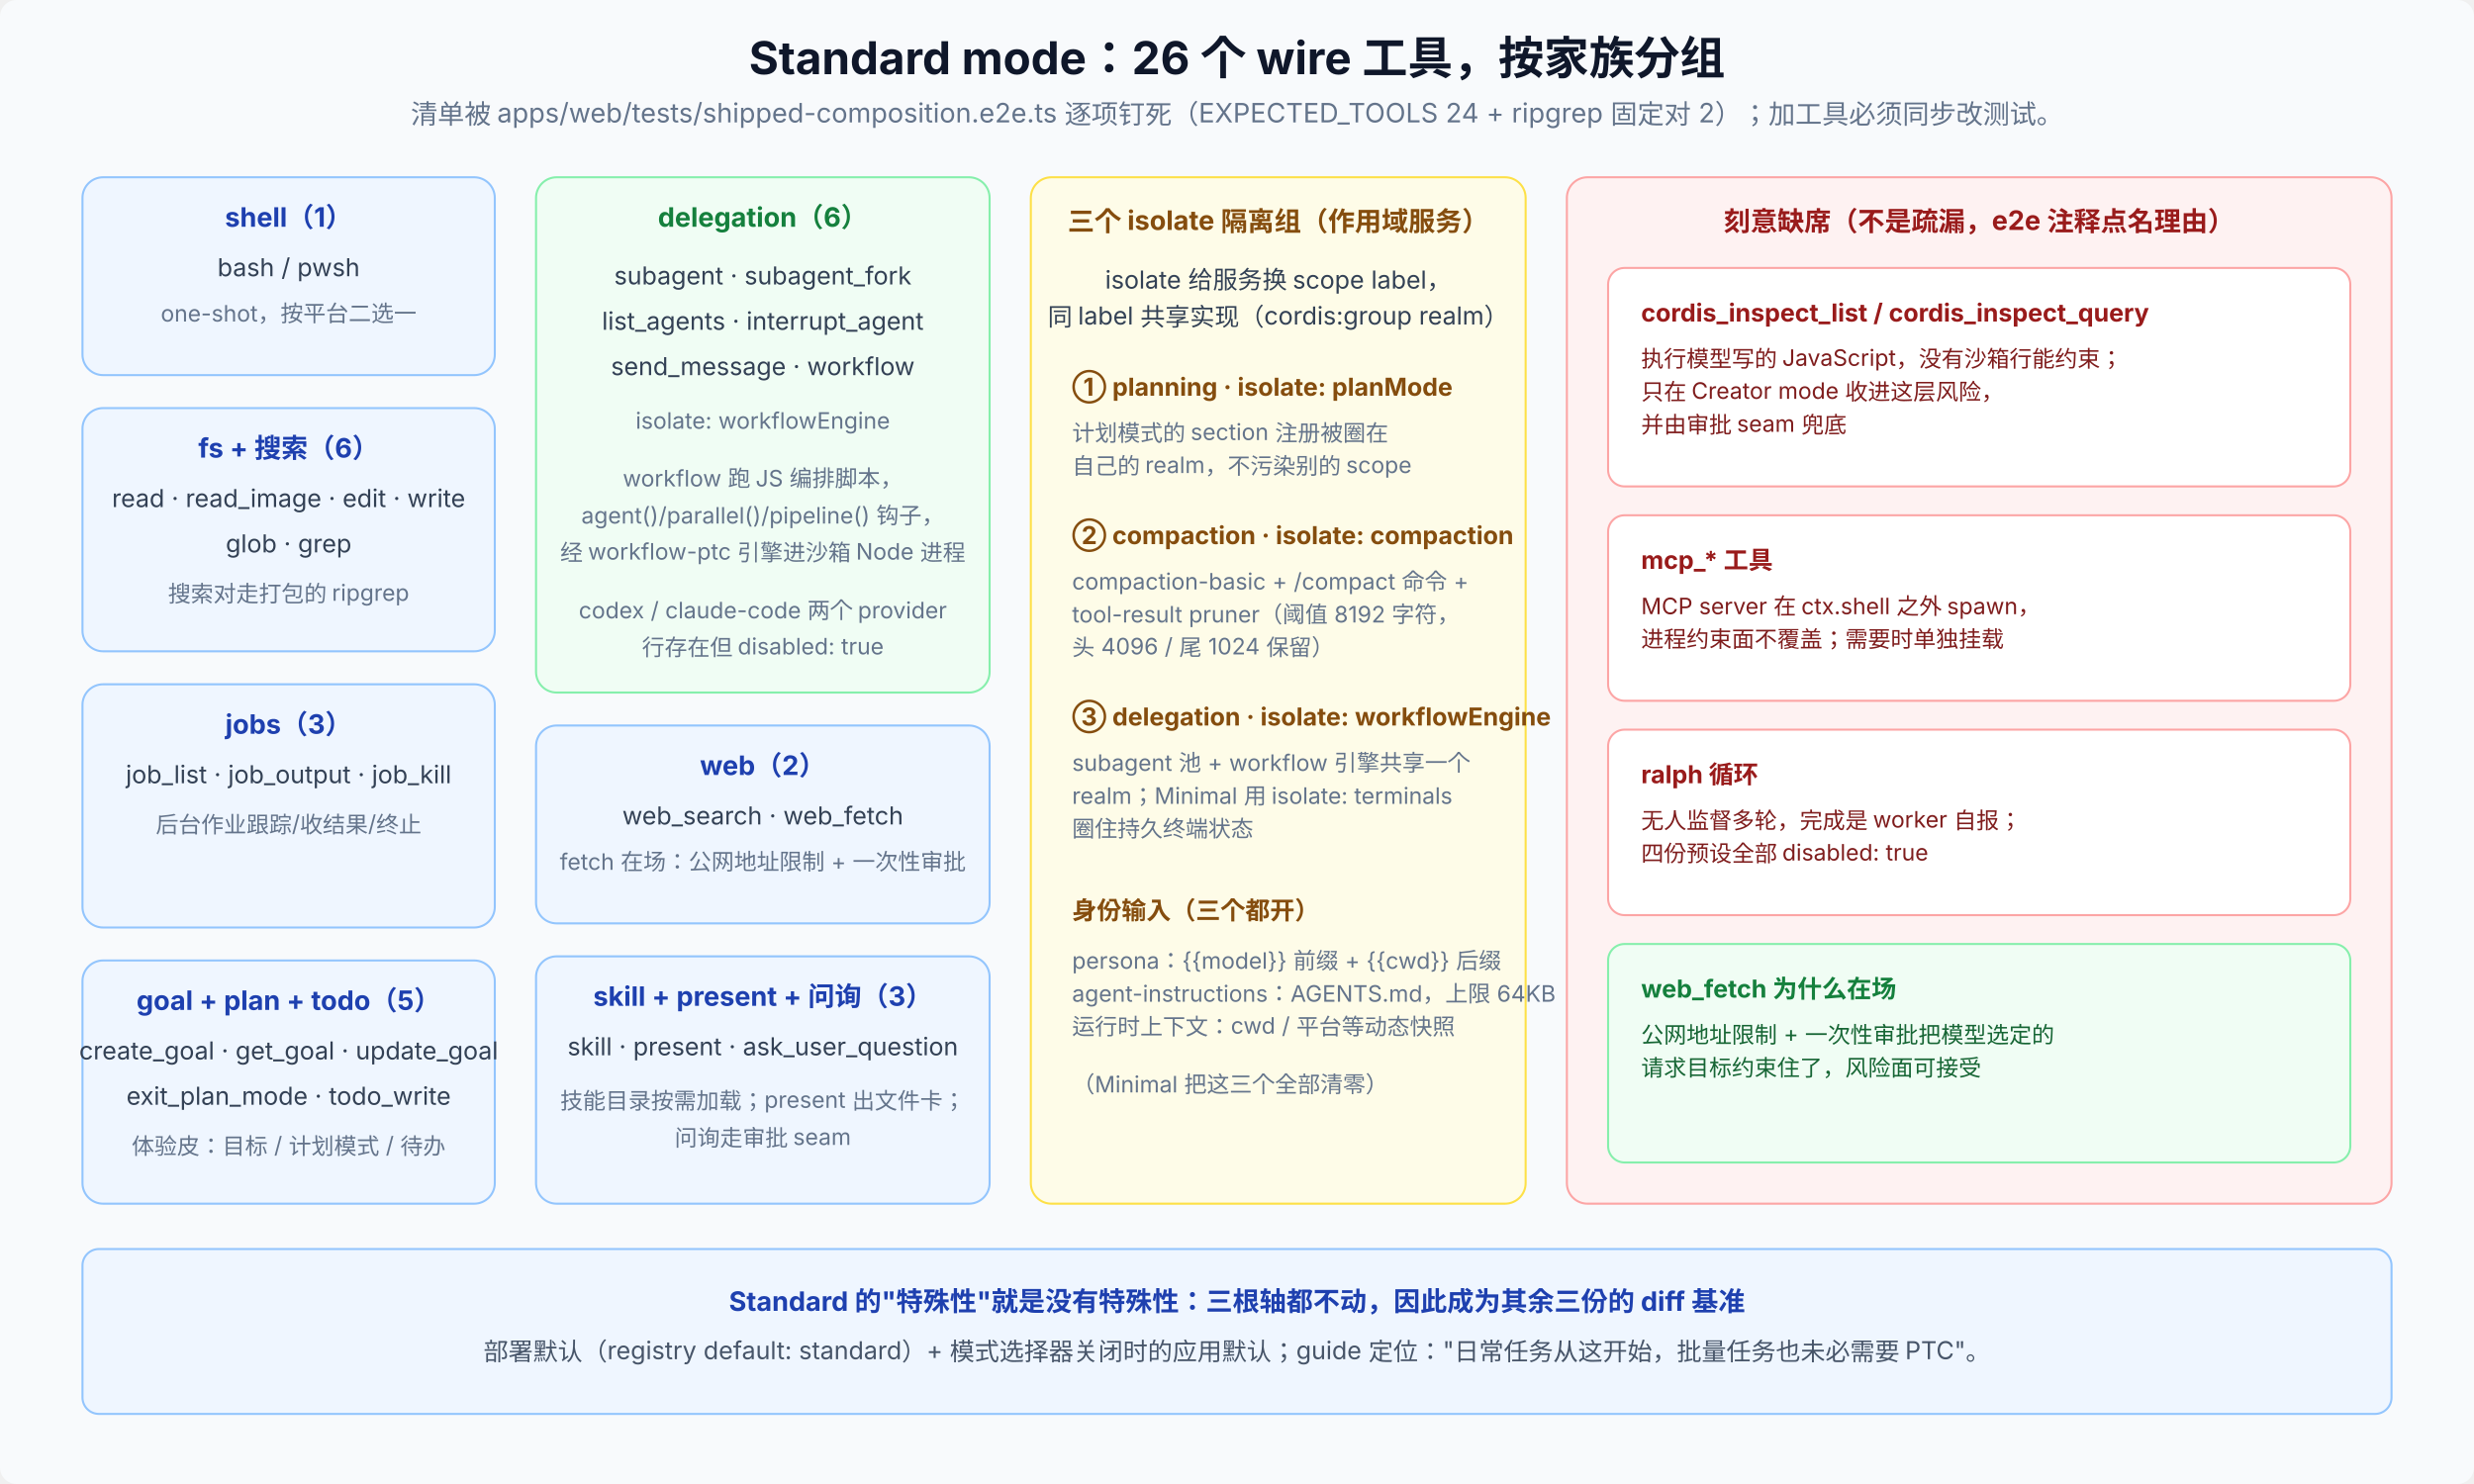
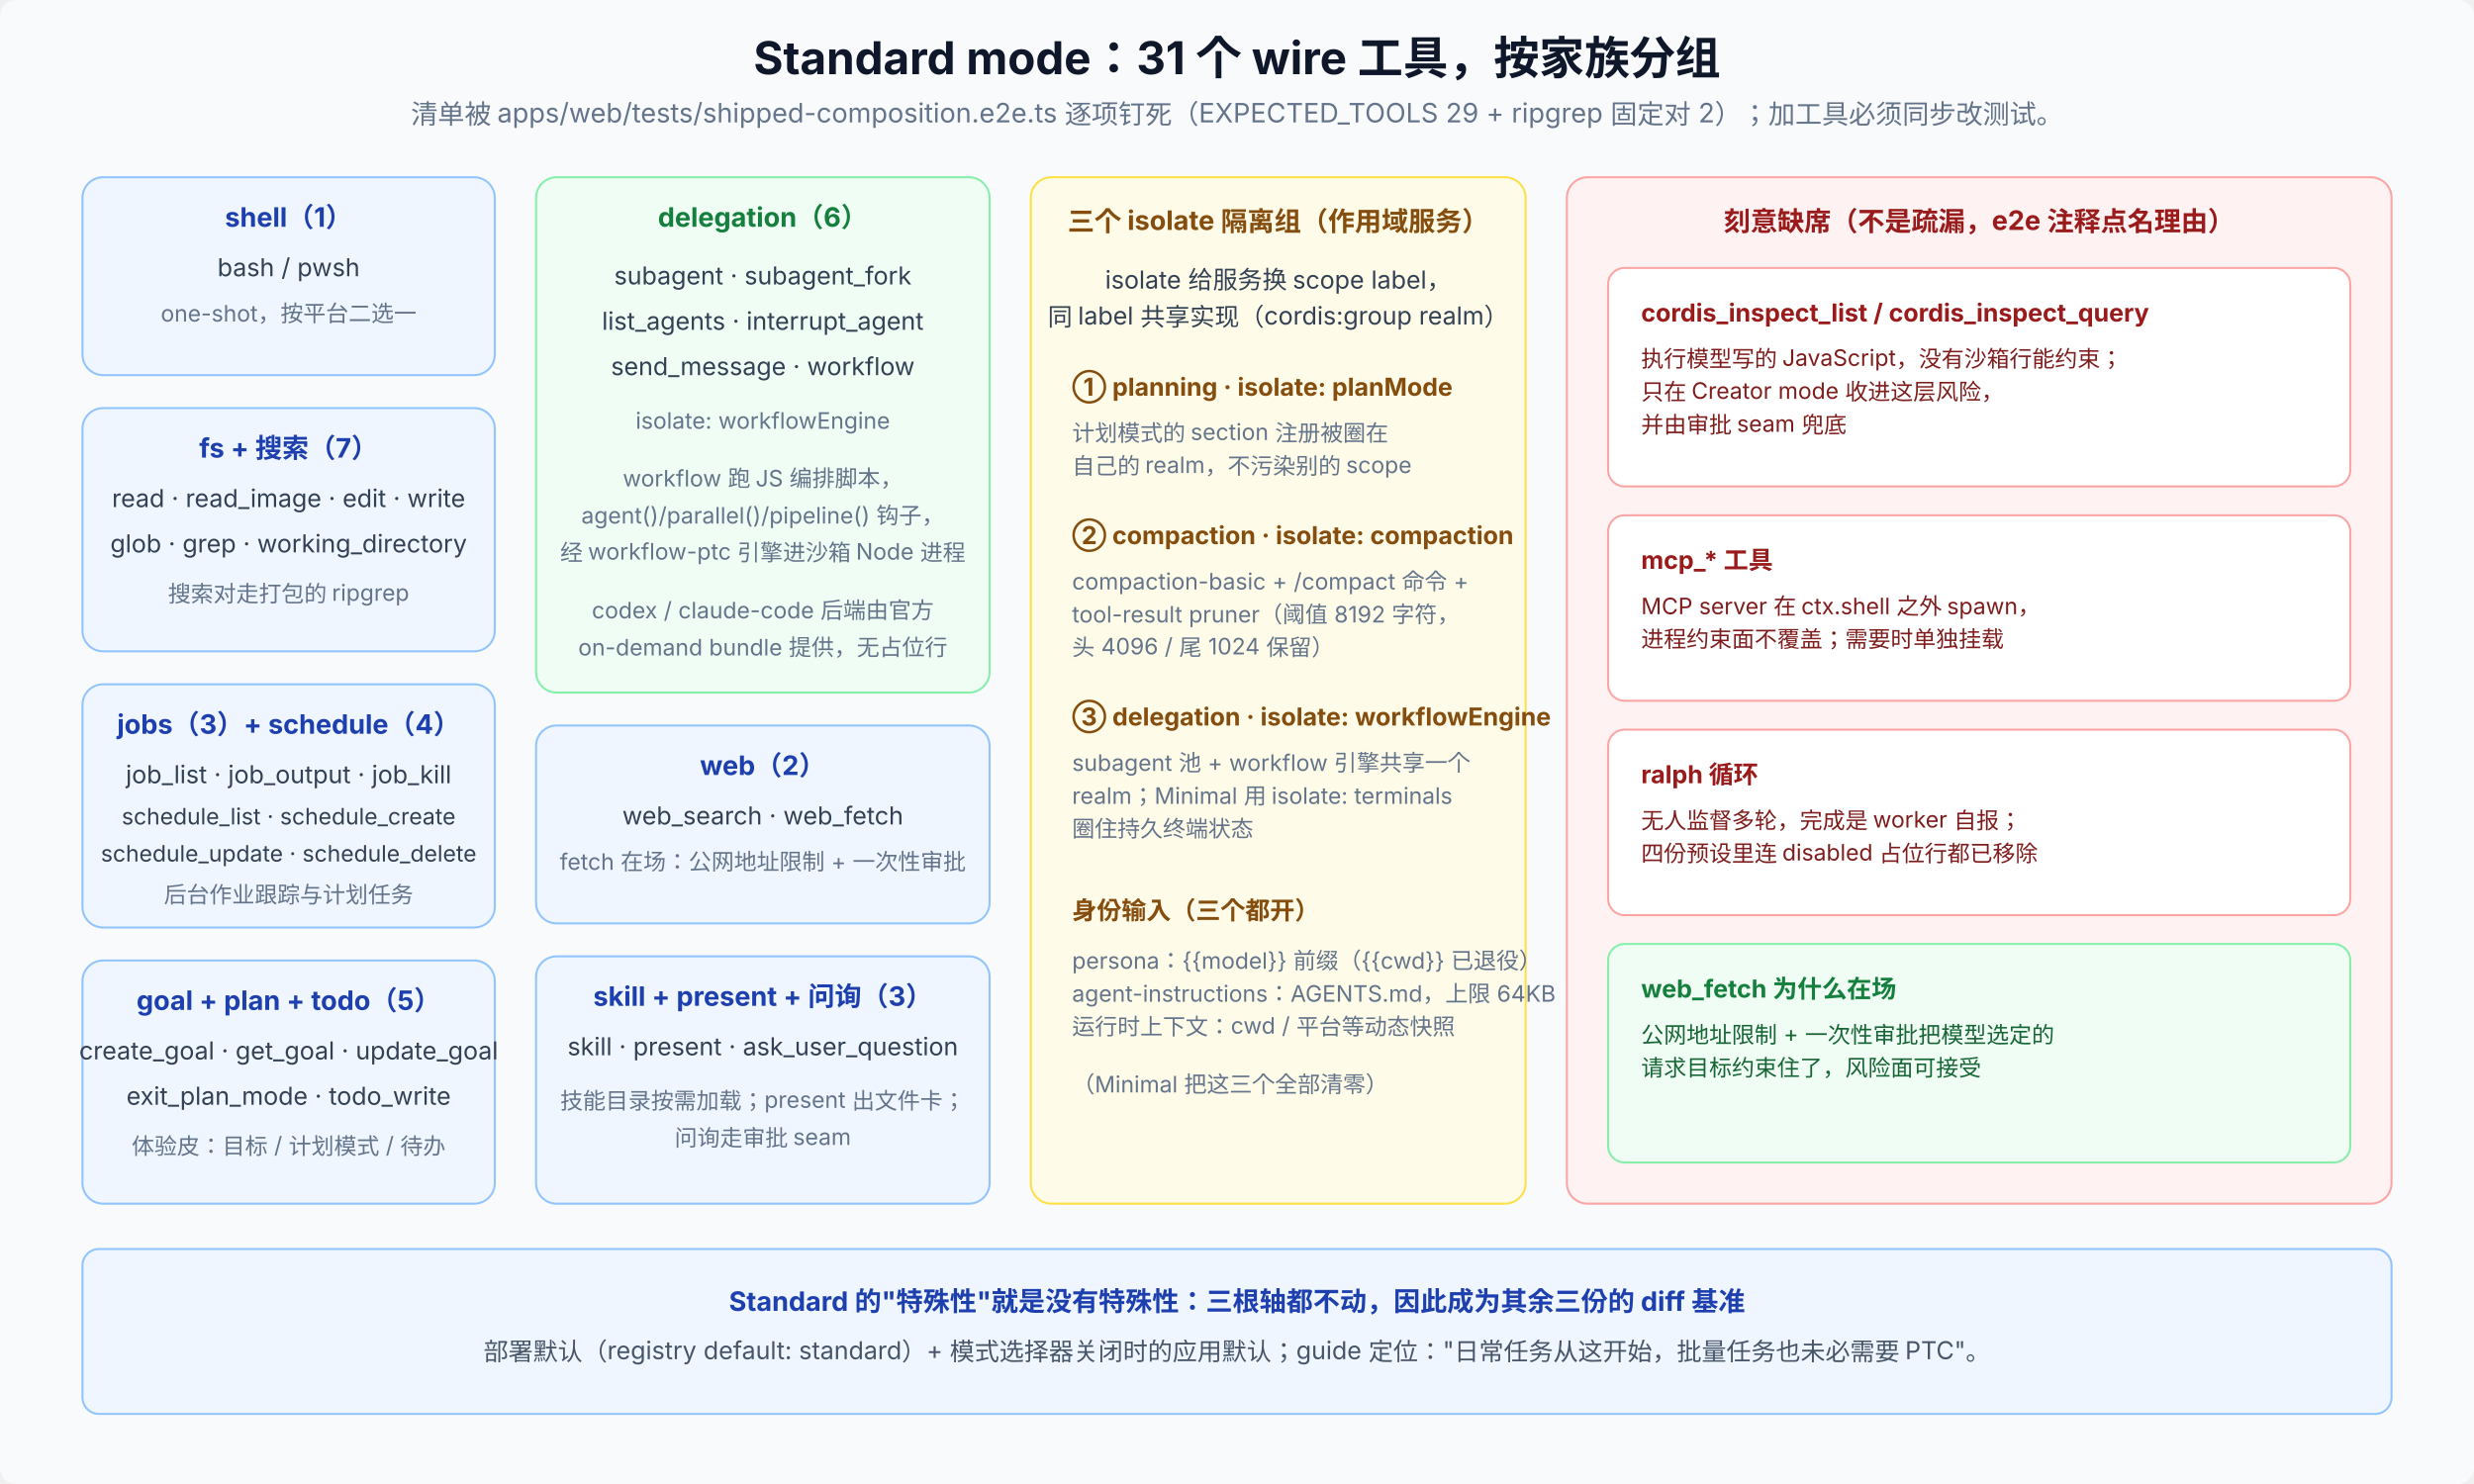
<svg xmlns="http://www.w3.org/2000/svg" viewBox="0 0 1200 720" font-family="system-ui, -apple-system, 'PingFang SC', 'Noto Sans SC', sans-serif" font-size="12" letter-spacing="0">
  <rect width="1200" height="720" rx="8" fill="#f8fafc" />
-   <text x="600" y="36" text-anchor="middle" font-size="22" font-weight="700" fill="#0f172a">Standard mode：26 个 wire 工具，按家族分组</text>
-   <text x="600" y="60" text-anchor="middle" font-size="13" fill="#64748b">清单被 apps/web/tests/shipped-composition.e2e.ts 逐项钉死（EXPECTED_TOOLS 24 + ripgrep 固定对 2）；加工具必须同步改测试。</text>
+   <text x="600" y="36" text-anchor="middle" font-size="22" font-weight="700" fill="#0f172a">Standard mode：31 个 wire 工具，按家族分组</text>
+   <text x="600" y="60" text-anchor="middle" font-size="13" fill="#64748b">清单被 apps/web/tests/shipped-composition.e2e.ts 逐项钉死（EXPECTED_TOOLS 29 + ripgrep 固定对 2）；加工具必须同步改测试。</text>
  <rect x="40" y="86" width="200" height="96" rx="10" fill="#eff6ff" stroke="#93c5fd" />
  <text x="140" y="110" text-anchor="middle" font-size="13" font-weight="700" fill="#1e40af">shell（1）</text>
  <text x="140" y="134" text-anchor="middle" font-size="12" fill="#334155">bash / pwsh</text>
  <text x="140" y="156" text-anchor="middle" font-size="11" fill="#64748b">one-shot，按平台二选一</text>
  <rect x="40" y="198" width="200" height="118" rx="10" fill="#eff6ff" stroke="#93c5fd" />
-   <text x="140" y="222" text-anchor="middle" font-size="13" font-weight="700" fill="#1e40af">fs + 搜索（6）</text>
+   <text x="140" y="222" text-anchor="middle" font-size="13" font-weight="700" fill="#1e40af">fs + 搜索（7）</text>
  <text x="140" y="246" text-anchor="middle" font-size="12" fill="#334155">read · read_image · edit · write</text>
-   <text x="140" y="268" text-anchor="middle" font-size="12" fill="#334155">glob · grep</text>
+   <text x="140" y="268" text-anchor="middle" font-size="12" fill="#334155">glob · grep · working_directory</text>
  <text x="140" y="292" text-anchor="middle" font-size="11" fill="#64748b">搜索对走打包的 ripgrep</text>
  <rect x="40" y="332" width="200" height="118" rx="10" fill="#eff6ff" stroke="#93c5fd" />
-   <text x="140" y="356" text-anchor="middle" font-size="13" font-weight="700" fill="#1e40af">jobs（3）</text>
+   <text x="140" y="356" text-anchor="middle" font-size="13" font-weight="700" fill="#1e40af">jobs（3）+ schedule（4）</text>
  <text x="140" y="380" text-anchor="middle" font-size="12" fill="#334155">job_list · job_output · job_kill</text>
-   <text x="140" y="404" text-anchor="middle" font-size="11" fill="#64748b">后台作业跟踪/收结果/终止</text>
+   <text x="140" y="400" text-anchor="middle" font-size="11" fill="#334155">schedule_list · schedule_create</text>
+   <text x="140" y="418" text-anchor="middle" font-size="11" fill="#334155">schedule_update · schedule_delete</text>
+   <text x="140" y="438" text-anchor="middle" font-size="11" fill="#64748b">后台作业跟踪与计划任务</text>
  <rect x="40" y="466" width="200" height="118" rx="10" fill="#eff6ff" stroke="#93c5fd" />
  <text x="140" y="490" text-anchor="middle" font-size="13" font-weight="700" fill="#1e40af">goal + plan + todo（5）</text>
  <text x="140" y="514" text-anchor="middle" font-size="12" fill="#334155">create_goal · get_goal · update_goal</text>
  <text x="140" y="536" text-anchor="middle" font-size="12" fill="#334155">exit_plan_mode · todo_write</text>
  <text x="140" y="560" text-anchor="middle" font-size="11" fill="#64748b">体验皮：目标 / 计划模式 / 待办</text>
  <rect x="260" y="86" width="220" height="250" rx="10" fill="#f0fdf4" stroke="#86efac" />
  <text x="370" y="110" text-anchor="middle" font-size="13" font-weight="700" fill="#15803d">delegation（6）</text>
  <text x="370" y="138" text-anchor="middle" font-size="12" fill="#334155">subagent · subagent_fork</text>
  <text x="370" y="160" text-anchor="middle" font-size="12" fill="#334155">list_agents · interrupt_agent</text>
  <text x="370" y="182" text-anchor="middle" font-size="12" fill="#334155">send_message · workflow</text>
  <text x="370" y="208" text-anchor="middle" font-size="11" fill="#64748b">isolate: workflowEngine</text>
  <text x="370" y="236" text-anchor="middle" font-size="11" fill="#64748b">workflow 跑 JS 编排脚本，</text>
  <text x="370" y="254" text-anchor="middle" font-size="11" fill="#64748b">agent()/parallel()/pipeline() 钩子，</text>
  <text x="370" y="272" text-anchor="middle" font-size="11" fill="#64748b">经 workflow-ptc 引擎进沙箱 Node 进程</text>
-   <text x="370" y="300" text-anchor="middle" font-size="11" fill="#64748b">codex / claude-code 两个 provider</text>
-   <text x="370" y="318" text-anchor="middle" font-size="11" fill="#64748b">行存在但 disabled: true</text>
+   <text x="370" y="300" text-anchor="middle" font-size="11" fill="#64748b">codex / claude-code 后端由官方</text>
+   <text x="370" y="318" text-anchor="middle" font-size="11" fill="#64748b">on-demand bundle 提供，无占位行</text>
  <rect x="260" y="352" width="220" height="96" rx="10" fill="#eff6ff" stroke="#93c5fd" />
  <text x="370" y="376" text-anchor="middle" font-size="13" font-weight="700" fill="#1e40af">web（2）</text>
  <text x="370" y="400" text-anchor="middle" font-size="12" fill="#334155">web_search · web_fetch</text>
  <text x="370" y="422" text-anchor="middle" font-size="11" fill="#64748b">fetch 在场：公网地址限制 + 一次性审批</text>
  <rect x="260" y="464" width="220" height="120" rx="10" fill="#eff6ff" stroke="#93c5fd" />
  <text x="370" y="488" text-anchor="middle" font-size="13" font-weight="700" fill="#1e40af">skill + present + 问询（3）</text>
  <text x="370" y="512" text-anchor="middle" font-size="12" fill="#334155">skill · present · ask_user_question</text>
  <text x="370" y="538" text-anchor="middle" font-size="11" fill="#64748b">技能目录按需加载；present 出文件卡；</text>
  <text x="370" y="556" text-anchor="middle" font-size="11" fill="#64748b">问询走审批 seam</text>
  <rect x="500" y="86" width="240" height="498" rx="10" fill="#fefce8" stroke="#fde047" />
  <text x="620" y="112" text-anchor="middle" font-size="13" font-weight="700" fill="#854d0e">三个 isolate 隔离组（作用域服务）</text>
  <text x="620" y="140" text-anchor="middle" font-size="12" fill="#334155">isolate 给服务换 scope label，</text>
  <text x="620" y="158" text-anchor="middle" font-size="12" fill="#334155">同 label 共享实现（cordis:group realm）</text>
  <text x="520" y="192" font-size="12" font-weight="700" fill="#854d0e">① planning · isolate: planMode</text>
  <text x="520" y="214" font-size="11" fill="#64748b">计划模式的 section 注册被圈在</text>
  <text x="520" y="230" font-size="11" fill="#64748b">自己的 realm，不污染别的 scope</text>
  <text x="520" y="264" font-size="12" font-weight="700" fill="#854d0e">② compaction · isolate: compaction</text>
  <text x="520" y="286" font-size="11" fill="#64748b">compaction-basic + /compact 命令 +</text>
  <text x="520" y="302" font-size="11" fill="#64748b">tool-result pruner（阈值 8192 字符，</text>
  <text x="520" y="318" font-size="11" fill="#64748b">头 4096 / 尾 1024 保留）</text>
  <text x="520" y="352" font-size="12" font-weight="700" fill="#854d0e">③ delegation · isolate: workflowEngine</text>
  <text x="520" y="374" font-size="11" fill="#64748b">subagent 池 + workflow 引擎共享一个</text>
  <text x="520" y="390" font-size="11" fill="#64748b">realm；Minimal 用 isolate: terminals</text>
  <text x="520" y="406" font-size="11" fill="#64748b">圈住持久终端状态</text>
  <text x="520" y="446" font-size="12" font-weight="700" fill="#854d0e">身份输入（三个都开）</text>
-   <text x="520" y="470" font-size="11" fill="#64748b">persona：{{model}} 前缀 + {{cwd}} 后缀</text>
+   <text x="520" y="470" font-size="11" fill="#64748b">persona：{{model}} 前缀（{{cwd}} 已退役）</text>
  <text x="520" y="486" font-size="11" fill="#64748b">agent-instructions：AGENTS.md，上限 64KB</text>
  <text x="520" y="502" font-size="11" fill="#64748b">运行时上下文：cwd / 平台等动态快照</text>
  <text x="520" y="530" font-size="11" fill="#64748b">（Minimal 把这三个全部清零）</text>
  <rect x="760" y="86" width="400" height="498" rx="10" fill="#fef2f2" stroke="#fca5a5" />
  <text x="960" y="112" text-anchor="middle" font-size="13" font-weight="700" fill="#991b1b">刻意缺席（不是疏漏，e2e 注释点名理由）</text>
  <rect x="780" y="130" width="360" height="106" rx="8" fill="#fff" stroke="#fca5a5" />
  <text x="796" y="156" font-size="12" font-weight="700" fill="#991b1b">cordis_inspect_list / cordis_inspect_query</text>
  <text x="796" y="178" font-size="11" fill="#7f1d1d">执行模型写的 JavaScript，没有沙箱行能约束；</text>
  <text x="796" y="194" font-size="11" fill="#7f1d1d">只在 Creator mode 收进这层风险，</text>
  <text x="796" y="210" font-size="11" fill="#7f1d1d">并由审批 seam 兜底</text>
  <rect x="780" y="250" width="360" height="90" rx="8" fill="#fff" stroke="#fca5a5" />
  <text x="796" y="276" font-size="12" font-weight="700" fill="#991b1b">mcp_* 工具</text>
  <text x="796" y="298" font-size="11" fill="#7f1d1d">MCP server 在 ctx.shell 之外 spawn，</text>
  <text x="796" y="314" font-size="11" fill="#7f1d1d">进程约束面不覆盖；需要时单独挂载</text>
  <rect x="780" y="354" width="360" height="90" rx="8" fill="#fff" stroke="#fca5a5" />
  <text x="796" y="380" font-size="12" font-weight="700" fill="#991b1b">ralph 循环</text>
  <text x="796" y="402" font-size="11" fill="#7f1d1d">无人监督多轮，完成是 worker 自报；</text>
-   <text x="796" y="418" font-size="11" fill="#7f1d1d">四份预设全部 disabled: true</text>
+   <text x="796" y="418" font-size="11" fill="#7f1d1d">四份预设里连 disabled 占位行都已移除</text>
  <rect x="780" y="458" width="360" height="106" rx="8" fill="#f0fdf4" stroke="#86efac" />
  <text x="796" y="484" font-size="12" font-weight="700" fill="#15803d">web_fetch 为什么在场</text>
  <text x="796" y="506" font-size="11" fill="#166534">公网地址限制 + 一次性审批把模型选定的</text>
  <text x="796" y="522" font-size="11" fill="#166534">请求目标约束住了，风险面可接受</text>
  <rect x="40" y="606" width="1120" height="80" rx="8" fill="#eff6ff" stroke="#93c5fd" />
  <text x="600" y="636" text-anchor="middle" font-size="13" font-weight="700" fill="#1e40af">Standard 的"特殊性"就是没有特殊性：三根轴都不动，因此成为其余三份的 diff 基准</text>
  <text x="600" y="660" text-anchor="middle" font-size="12" fill="#475569">部署默认（registry default: standard）+ 模式选择器关闭时的应用默认；guide 定位："日常任务从这开始，批量任务也未必需要 PTC"。</text>
</svg>
